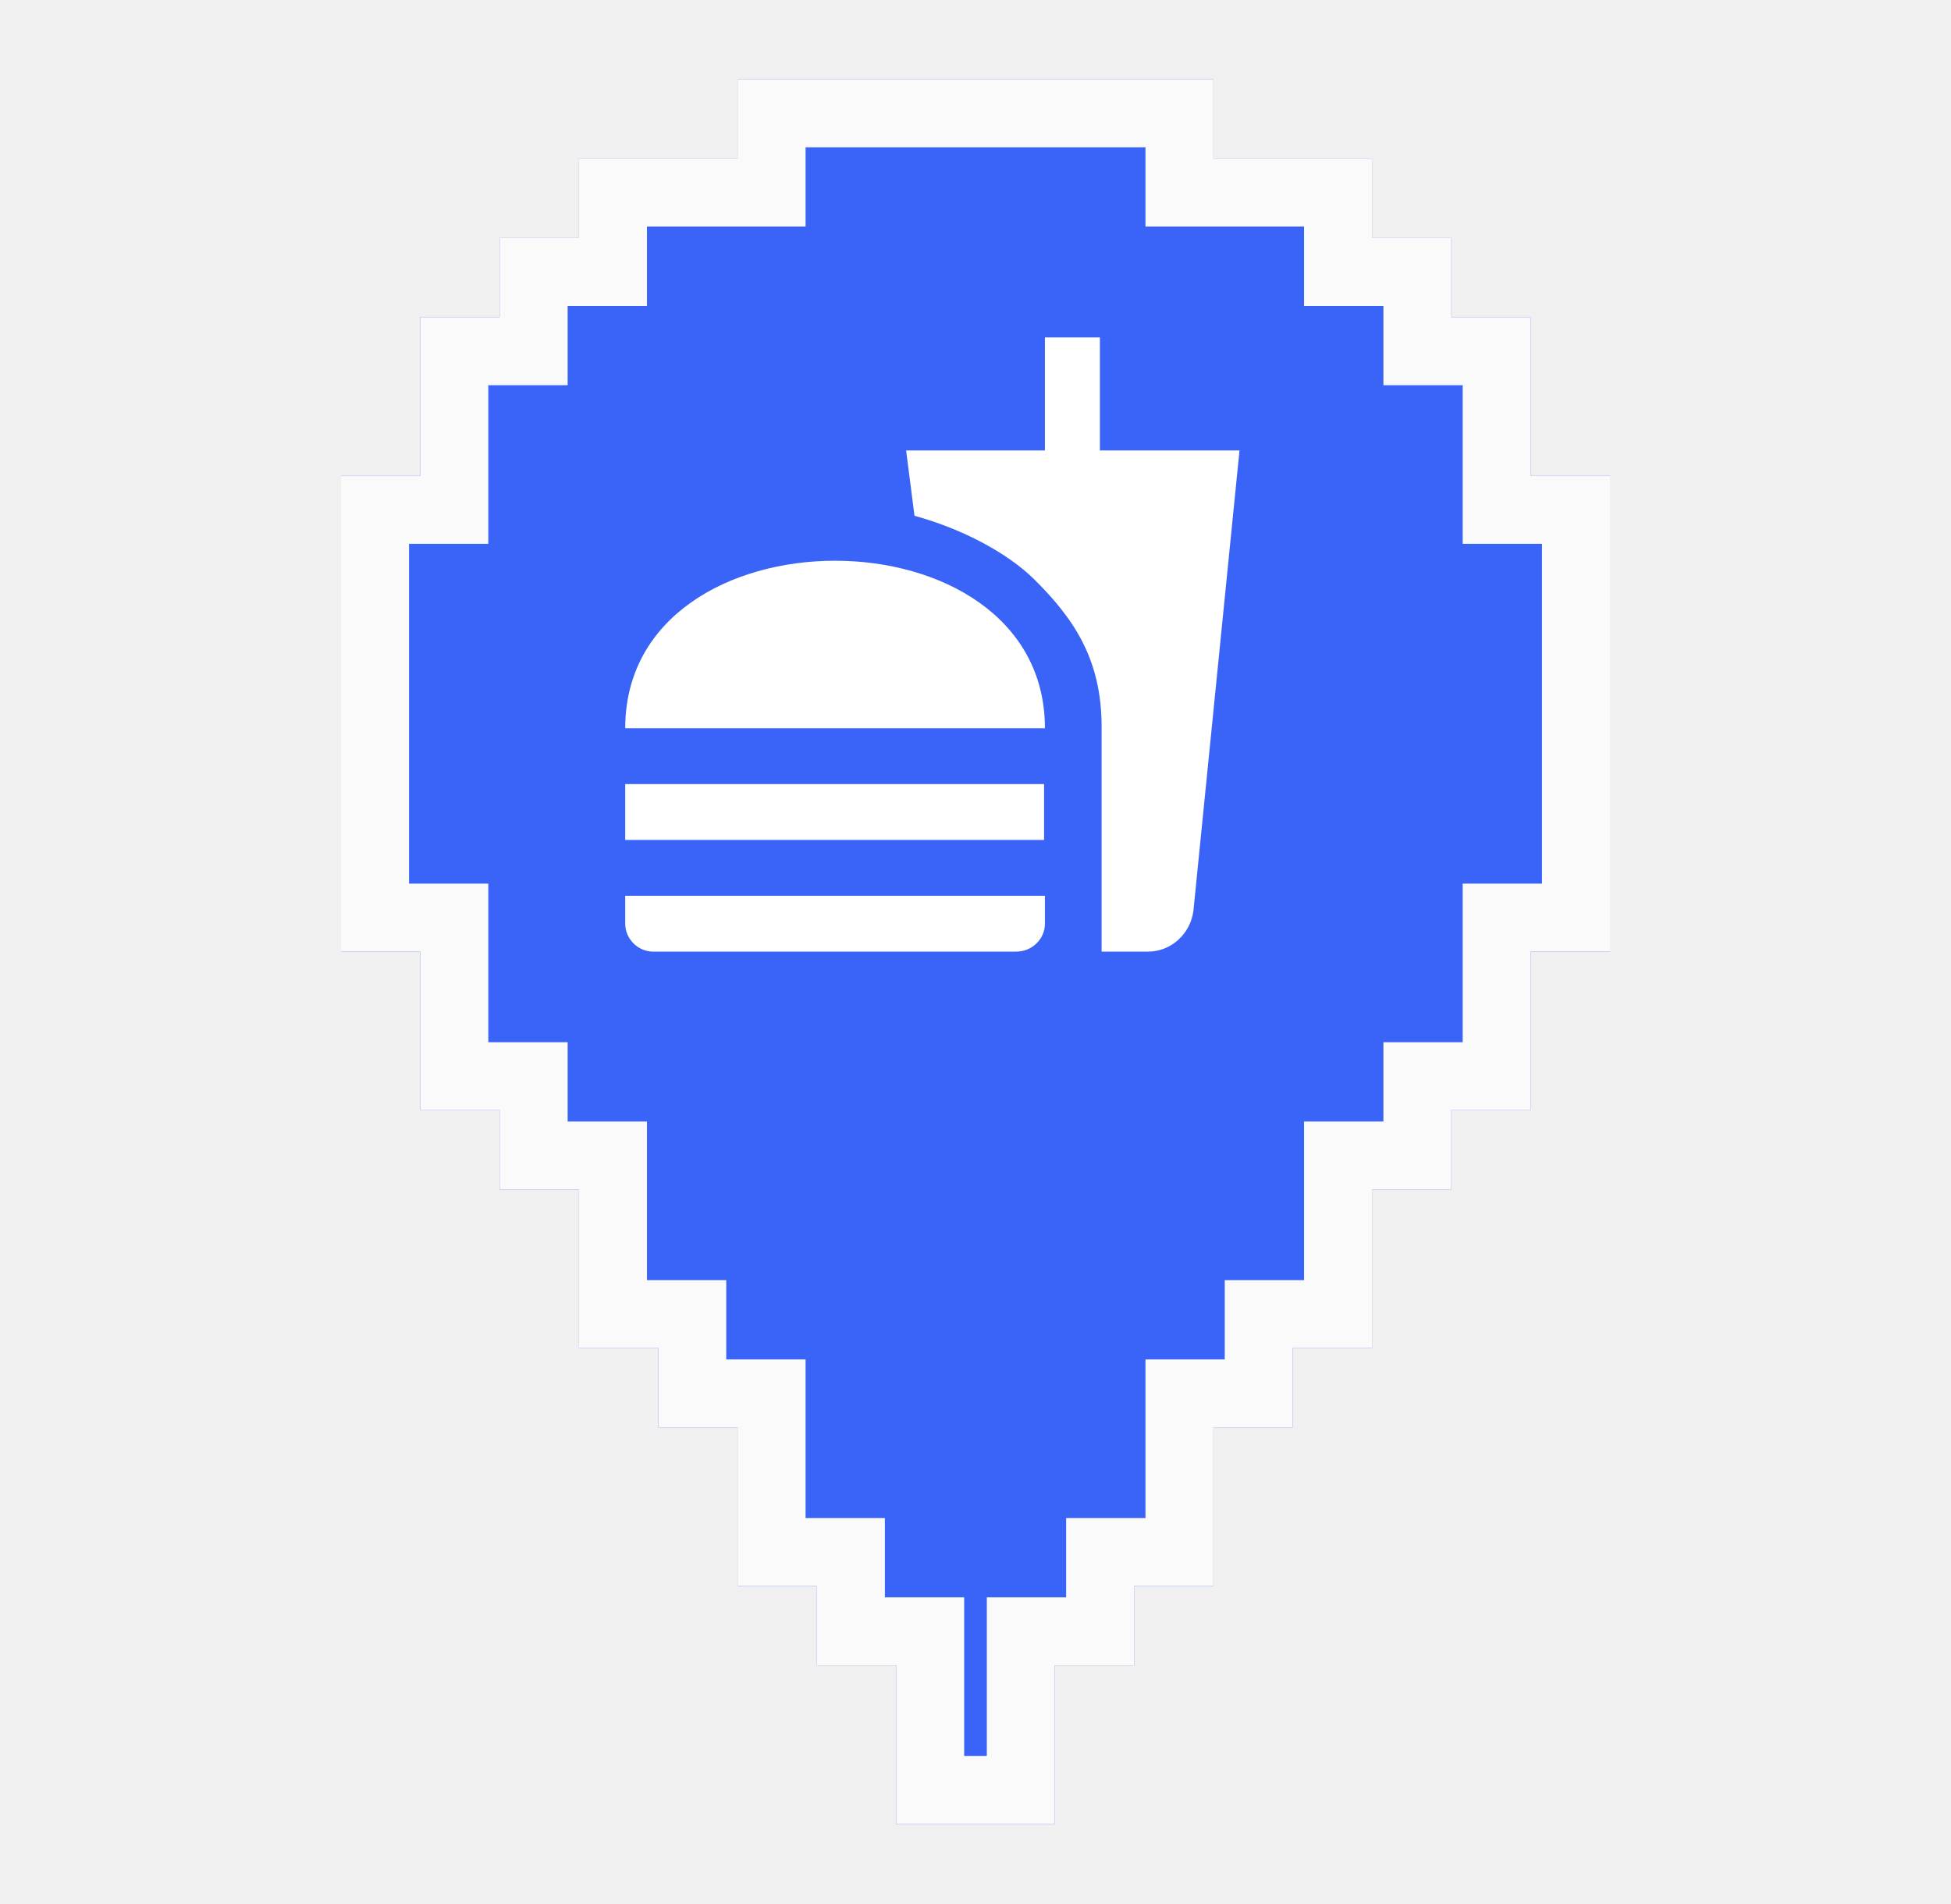
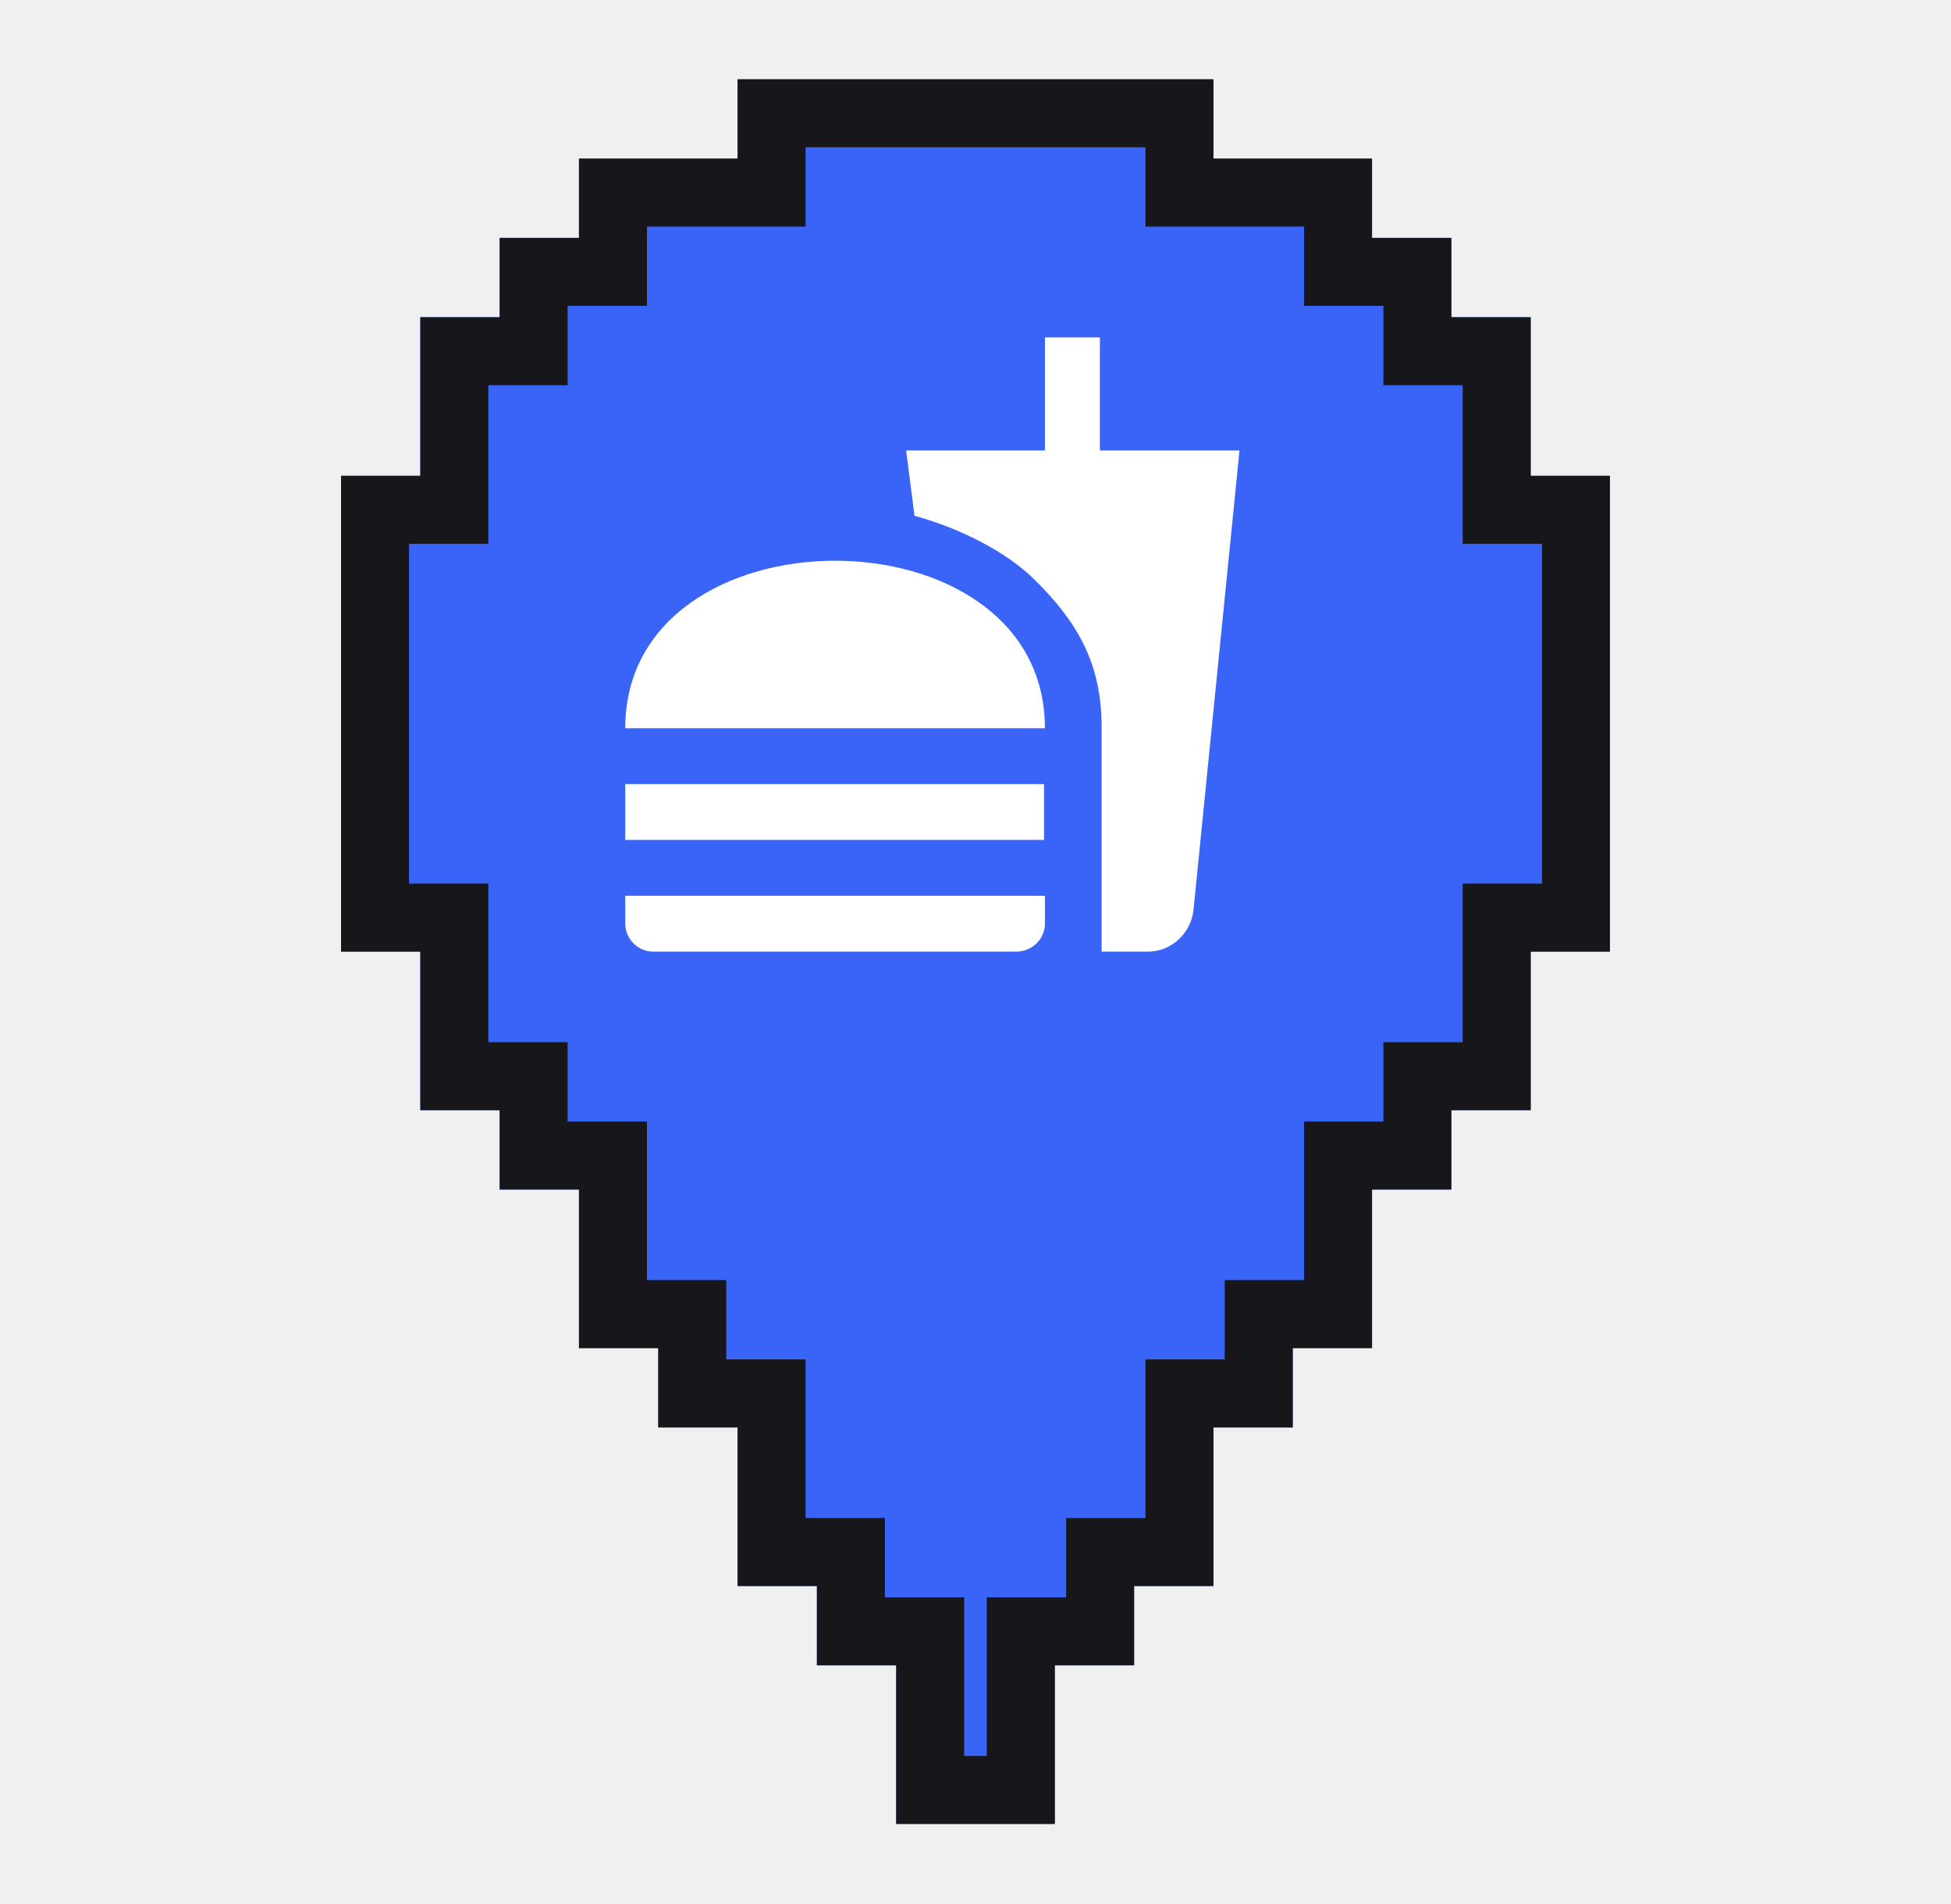
<svg xmlns="http://www.w3.org/2000/svg" width="41" height="40" viewBox="0 0 41 40" fill="none">
  <mask id="path-1-inside-1_6251_10388" fill="white">
    <path d="M25.5 1.667V3.333H28.833V5H30.5V6.667H32.167V10H33.833V20H32.167V23.333H30.5V25H28.833V28.333H27.167V30H25.5V33.333H23.833V35H22.167V38.333H18.833V35H17.167V33.333H15.5V30H13.833V28.333H12.167V25H10.5V23.333H8.833V20H7.167V10H8.833V6.667H10.5V5H12.167V3.333H15.5V1.667H25.5Z" />
  </mask>
  <path d="M25.5 1.667V3.333H28.833V5H30.5V6.667H32.167V10H33.833V20H32.167V23.333H30.5V25H28.833V28.333H27.167V30H25.5V33.333H23.833V35H22.167V38.333H18.833V35H17.167V33.333H15.5V30H13.833V28.333H12.167V25H10.5V23.333H8.833V20H7.167V10H8.833V6.667H10.5V5H12.167V3.333H15.5V1.667H25.5Z" fill="#3A64F8" />
-   <path d="M25.5 1.667H26.929V0.238H25.5V1.667ZM25.5 3.333H24.072V4.762H25.5V3.333ZM28.833 3.333H30.262V1.904H28.833V3.333ZM28.833 5H27.405V6.429H28.833V5ZM30.5 5H31.929V3.571H30.5V5ZM30.5 6.667H29.072V8.096H30.5V6.667ZM32.167 6.667H33.596V5.238H32.167V6.667ZM32.167 10H30.738V11.429H32.167V10ZM33.833 10H35.262V8.571H33.833V10ZM33.833 20V21.429H35.262V20H33.833ZM32.167 20V18.571H30.738V20H32.167ZM32.167 23.333V24.762H33.596V23.333H32.167ZM30.5 23.333V21.904H29.072V23.333H30.5ZM30.5 25V26.429H31.929V25H30.5ZM28.833 25V23.571H27.405V25H28.833ZM28.833 28.333V29.762H30.262V28.333H28.833ZM27.167 28.333V26.904H25.738V28.333H27.167ZM27.167 30V31.429H28.596V30H27.167ZM25.5 30V28.571H24.072V30H25.5ZM25.5 33.333V34.762H26.929V33.333H25.5ZM23.833 33.333V31.904H22.405V33.333H23.833ZM23.833 35V36.429H25.262V35H23.833ZM22.167 35V33.571H20.738V35H22.167ZM22.167 38.333V39.762H23.596V38.333H22.167ZM18.833 38.333H17.405V39.762H18.833V38.333ZM18.833 35H20.262V33.571H18.833V35ZM17.167 35H15.739V36.429H17.167V35ZM17.167 33.333H18.596V31.904H17.167V33.333ZM15.5 33.333H14.072V34.762H15.5V33.333ZM15.5 30H16.929V28.571H15.5V30ZM13.833 30H12.405V31.429H13.833V30ZM13.833 28.333H15.262V26.904H13.833V28.333ZM12.167 28.333H10.739V29.762H12.167V28.333ZM12.167 25H13.596V23.571H12.167V25ZM10.5 25H9.072V26.429H10.5V25ZM10.5 23.333H11.929V21.904H10.5V23.333ZM8.833 23.333H7.405V24.762H8.833V23.333ZM8.833 20H10.262V18.571H8.833V20ZM7.167 20H5.739V21.429H7.167V20ZM7.167 10V8.571H5.739V10H7.167ZM8.833 10V11.429H10.262V10H8.833ZM8.833 6.667V5.238H7.405V6.667H8.833ZM10.5 6.667V8.096H11.929V6.667H10.5ZM10.5 5V3.571H9.072V5H10.5ZM12.167 5V6.429H13.596V5H12.167ZM12.167 3.333V1.904H10.739V3.333H12.167ZM15.5 3.333V4.762H16.929V3.333H15.5ZM15.5 1.667V0.238H14.072V1.667H15.5ZM25.5 1.667H24.072V3.333H25.5H26.929V1.667H25.5ZM25.5 3.333V4.762H28.833V3.333V1.904H25.5V3.333ZM28.833 3.333H27.405V5H28.833H30.262V3.333H28.833ZM28.833 5V6.429H30.5V5V3.571H28.833V5ZM30.5 5H29.072V6.667H30.5H31.929V5H30.5ZM30.5 6.667V8.096H32.167V6.667V5.238H30.5V6.667ZM32.167 6.667H30.738V10H32.167H33.596V6.667H32.167ZM32.167 10V11.429H33.833V10V8.571H32.167V10ZM33.833 10H32.405V20H33.833H35.262V10H33.833ZM33.833 20V18.571H32.167V20V21.429H33.833V20ZM32.167 20H30.738V23.333H32.167H33.596V20H32.167ZM32.167 23.333V21.904H30.5V23.333V24.762H32.167V23.333ZM30.5 23.333H29.072V25H30.5H31.929V23.333H30.5ZM30.5 25V23.571H28.833V25V26.429H30.5V25ZM28.833 25H27.405V28.333H28.833H30.262V25H28.833ZM28.833 28.333V26.904H27.167V28.333V29.762H28.833V28.333ZM27.167 28.333H25.738V30H27.167H28.596V28.333H27.167ZM27.167 30V28.571H25.5V30V31.429H27.167V30ZM25.5 30H24.072V33.333H25.5H26.929V30H25.5ZM25.5 33.333V31.904H23.833V33.333V34.762H25.5V33.333ZM23.833 33.333H22.405V35H23.833H25.262V33.333H23.833ZM23.833 35V33.571H22.167V35V36.429H23.833V35ZM22.167 35H20.738V38.333H22.167H23.596V35H22.167ZM22.167 38.333V36.904H18.833V38.333V39.762H22.167V38.333ZM18.833 38.333H20.262V35H18.833H17.405V38.333H18.833ZM18.833 35V33.571H17.167V35V36.429H18.833V35ZM17.167 35H18.596V33.333H17.167H15.739V35H17.167ZM17.167 33.333V31.904H15.5V33.333V34.762H17.167V33.333ZM15.5 33.333H16.929V30H15.5H14.072V33.333H15.5ZM15.5 30V28.571H13.833V30V31.429H15.5V30ZM13.833 30H15.262V28.333H13.833H12.405V30H13.833ZM13.833 28.333V26.904H12.167V28.333V29.762H13.833V28.333ZM12.167 28.333H13.596V25H12.167H10.739V28.333H12.167ZM12.167 25V23.571H10.5V25V26.429H12.167V25ZM10.5 25H11.929V23.333H10.5H9.072V25H10.5ZM10.5 23.333V21.904H8.833V23.333V24.762H10.5V23.333ZM8.833 23.333H10.262V20H8.833H7.405V23.333H8.833ZM8.833 20V18.571H7.167V20V21.429H8.833V20ZM7.167 20H8.596V10H7.167H5.739V20H7.167ZM7.167 10V11.429H8.833V10V8.571H7.167V10ZM8.833 10H10.262V6.667H8.833H7.405V10H8.833ZM8.833 6.667V8.096H10.5V6.667V5.238H8.833V6.667ZM10.5 6.667H11.929V5H10.5H9.072V6.667H10.5ZM10.5 5V6.429H12.167V5V3.571H10.5V5ZM12.167 5H13.596V3.333H12.167H10.739V5H12.167ZM12.167 3.333V4.762H15.5V3.333V1.904H12.167V3.333ZM15.5 3.333H16.929V1.667H15.5H14.072V3.333H15.5ZM15.5 1.667V3.096H25.5V1.667V0.238H15.5V1.667Z" fill="#FAFAFA" mask="url(#path-1-inside-1_6251_10388)" />
+   <path d="M25.5 1.667H26.929V0.238H25.5V1.667ZM25.5 3.333H24.072V4.762H25.5V3.333ZM28.833 3.333H30.262V1.904H28.833V3.333ZM28.833 5H27.405V6.429H28.833V5ZM30.5 5H31.929V3.571H30.5V5ZM30.5 6.667H29.072V8.096H30.5V6.667ZM32.167 6.667H33.596V5.238H32.167V6.667ZM32.167 10H30.738V11.429H32.167V10ZM33.833 10H35.262V8.571H33.833V10ZM33.833 20V21.429H35.262V20H33.833ZM32.167 20V18.571H30.738V20H32.167ZM32.167 23.333V24.762H33.596V23.333H32.167ZM30.5 23.333V21.904H29.072V23.333H30.5ZM30.5 25V26.429H31.929V25H30.5ZM28.833 25V23.571H27.405V25H28.833ZM28.833 28.333V29.762H30.262V28.333H28.833ZM27.167 28.333V26.904H25.738V28.333H27.167ZM27.167 30V31.429H28.596V30H27.167ZM25.5 30V28.571H24.072V30H25.5ZM25.5 33.333V34.762H26.929V33.333H25.5ZM23.833 33.333V31.904H22.405V33.333H23.833ZM23.833 35V36.429H25.262V35H23.833ZM22.167 35V33.571H20.738V35H22.167ZM22.167 38.333V39.762H23.596V38.333H22.167ZM18.833 38.333H17.405V39.762H18.833V38.333ZM18.833 35H20.262V33.571H18.833V35ZM17.167 35H15.739V36.429H17.167V35ZM17.167 33.333H18.596V31.904H17.167V33.333ZM15.5 33.333H14.072V34.762H15.5V33.333ZM15.5 30H16.929V28.571H15.5V30ZM13.833 30H12.405V31.429H13.833V30ZM13.833 28.333H15.262V26.904H13.833V28.333ZM12.167 28.333H10.739V29.762H12.167V28.333ZM12.167 25H13.596V23.571H12.167V25ZM10.5 25H9.072V26.429H10.5V25ZM10.5 23.333H11.929V21.904H10.5V23.333ZM8.833 23.333H7.405V24.762H8.833V23.333ZM8.833 20H10.262V18.571H8.833V20ZM7.167 20H5.739V21.429H7.167V20ZM7.167 10V8.571H5.739V10H7.167ZM8.833 10V11.429H10.262V10H8.833ZM8.833 6.667V5.238H7.405V6.667H8.833ZM10.5 6.667V8.096H11.929V6.667H10.5ZM10.5 5V3.571H9.072V5H10.5ZM12.167 5V6.429H13.596V5H12.167ZM12.167 3.333V1.904H10.739V3.333H12.167ZM15.5 3.333V4.762H16.929V3.333H15.5ZM15.5 1.667V0.238H14.072V1.667H15.5ZM25.5 1.667H24.072V3.333H25.5H26.929V1.667H25.5ZM25.5 3.333V4.762H28.833V3.333V1.904H25.5V3.333ZM28.833 3.333H27.405V5H28.833H30.262V3.333H28.833ZM28.833 5V6.429H30.5V5V3.571H28.833V5ZM30.5 5H29.072V6.667H30.5H31.929V5H30.5ZM30.5 6.667V8.096H32.167V6.667V5.238H30.5V6.667ZM32.167 6.667H30.738V10H32.167H33.596V6.667H32.167ZM32.167 10V11.429H33.833V10V8.571H32.167V10ZM33.833 10H32.405V20H33.833H35.262V10H33.833ZM33.833 20V18.571H32.167V20V21.429H33.833V20ZM32.167 20H30.738V23.333H32.167H33.596V20H32.167ZM32.167 23.333V21.904H30.5V23.333V24.762H32.167V23.333ZM30.5 23.333H29.072V25H30.5H31.929V23.333H30.5ZM30.5 25V23.571H28.833V25V26.429H30.5V25ZM28.833 25H27.405V28.333H28.833H30.262V25H28.833ZM28.833 28.333V26.904H27.167V28.333V29.762H28.833V28.333ZM27.167 28.333H25.738V30H27.167H28.596V28.333H27.167ZM27.167 30V28.571H25.5V30V31.429H27.167V30ZM25.5 30H24.072V33.333H25.5H26.929V30H25.5ZM25.5 33.333V31.904H23.833V33.333V34.762H25.5V33.333ZM23.833 33.333H22.405V35H23.833H25.262V33.333H23.833ZM23.833 35V33.571H22.167V35V36.429H23.833V35ZM22.167 35H20.738V38.333H22.167H23.596V35H22.167ZM22.167 38.333V36.904H18.833V38.333V39.762H22.167V38.333ZM18.833 38.333H20.262V35H18.833H17.405V38.333H18.833ZM18.833 35V33.571H17.167V35V36.429H18.833V35ZM17.167 35H18.596V33.333H17.167H15.739V35H17.167ZM17.167 33.333V31.904H15.5V33.333V34.762H17.167V33.333ZM15.5 33.333H16.929V30H15.5H14.072V33.333H15.5ZM15.5 30V28.571H13.833V30V31.429H15.5V30ZM13.833 30H15.262V28.333H13.833H12.405V30H13.833ZM13.833 28.333V26.904H12.167V28.333V29.762H13.833V28.333ZM12.167 28.333H13.596V25H12.167H10.739V28.333H12.167ZM12.167 25V23.571H10.5V25V26.429H12.167V25ZM10.5 25H11.929V23.333H10.5H9.072V25H10.5ZM10.5 23.333V21.904H8.833V23.333V24.762H10.5V23.333ZM8.833 23.333H10.262V20H8.833H7.405V23.333H8.833ZM8.833 20V18.571H7.167V20V21.429H8.833V20ZM7.167 20H8.596V10H7.167H5.739V20H7.167ZM7.167 10V11.429H8.833V10V8.571H7.167V10ZM8.833 10H10.262V6.667H8.833H7.405V10H8.833ZM8.833 6.667V8.096H10.5V6.667V5.238H8.833V6.667ZM10.5 6.667H11.929V5H10.5H9.072V6.667H10.5ZM10.5 5V6.429H12.167V5V3.571H10.5V5ZM12.167 5H13.596V3.333H12.167H10.739V5H12.167ZM12.167 3.333V4.762H15.5V3.333V1.904H12.167V3.333ZM15.5 3.333H16.929V1.667H15.5H14.072V3.333H15.5ZM15.5 1.667V3.096H25.5V1.667V0.238H15.5V1.667Z" fill="#17171B" mask="url(#path-1-inside-1_6251_10388)" />
  <path d="M23.15 20H24.124C24.617 20 25.021 19.619 25.08 19.137L26.048 9.467H23.114V7.091H21.959V9.467H19.042L19.218 10.84C20.222 11.116 21.16 11.615 21.724 12.166C22.569 13 23.15 13.862 23.15 15.271V20ZM13.139 19.413V18.826H21.959V19.413C21.959 19.73 21.695 20 21.354 20H13.726C13.403 20 13.139 19.73 13.139 19.413ZM21.959 15.306C21.959 10.611 13.139 10.611 13.139 15.306H21.959ZM13.139 16.479H21.941V17.653H13.139V16.479Z" fill="white" />
</svg>
